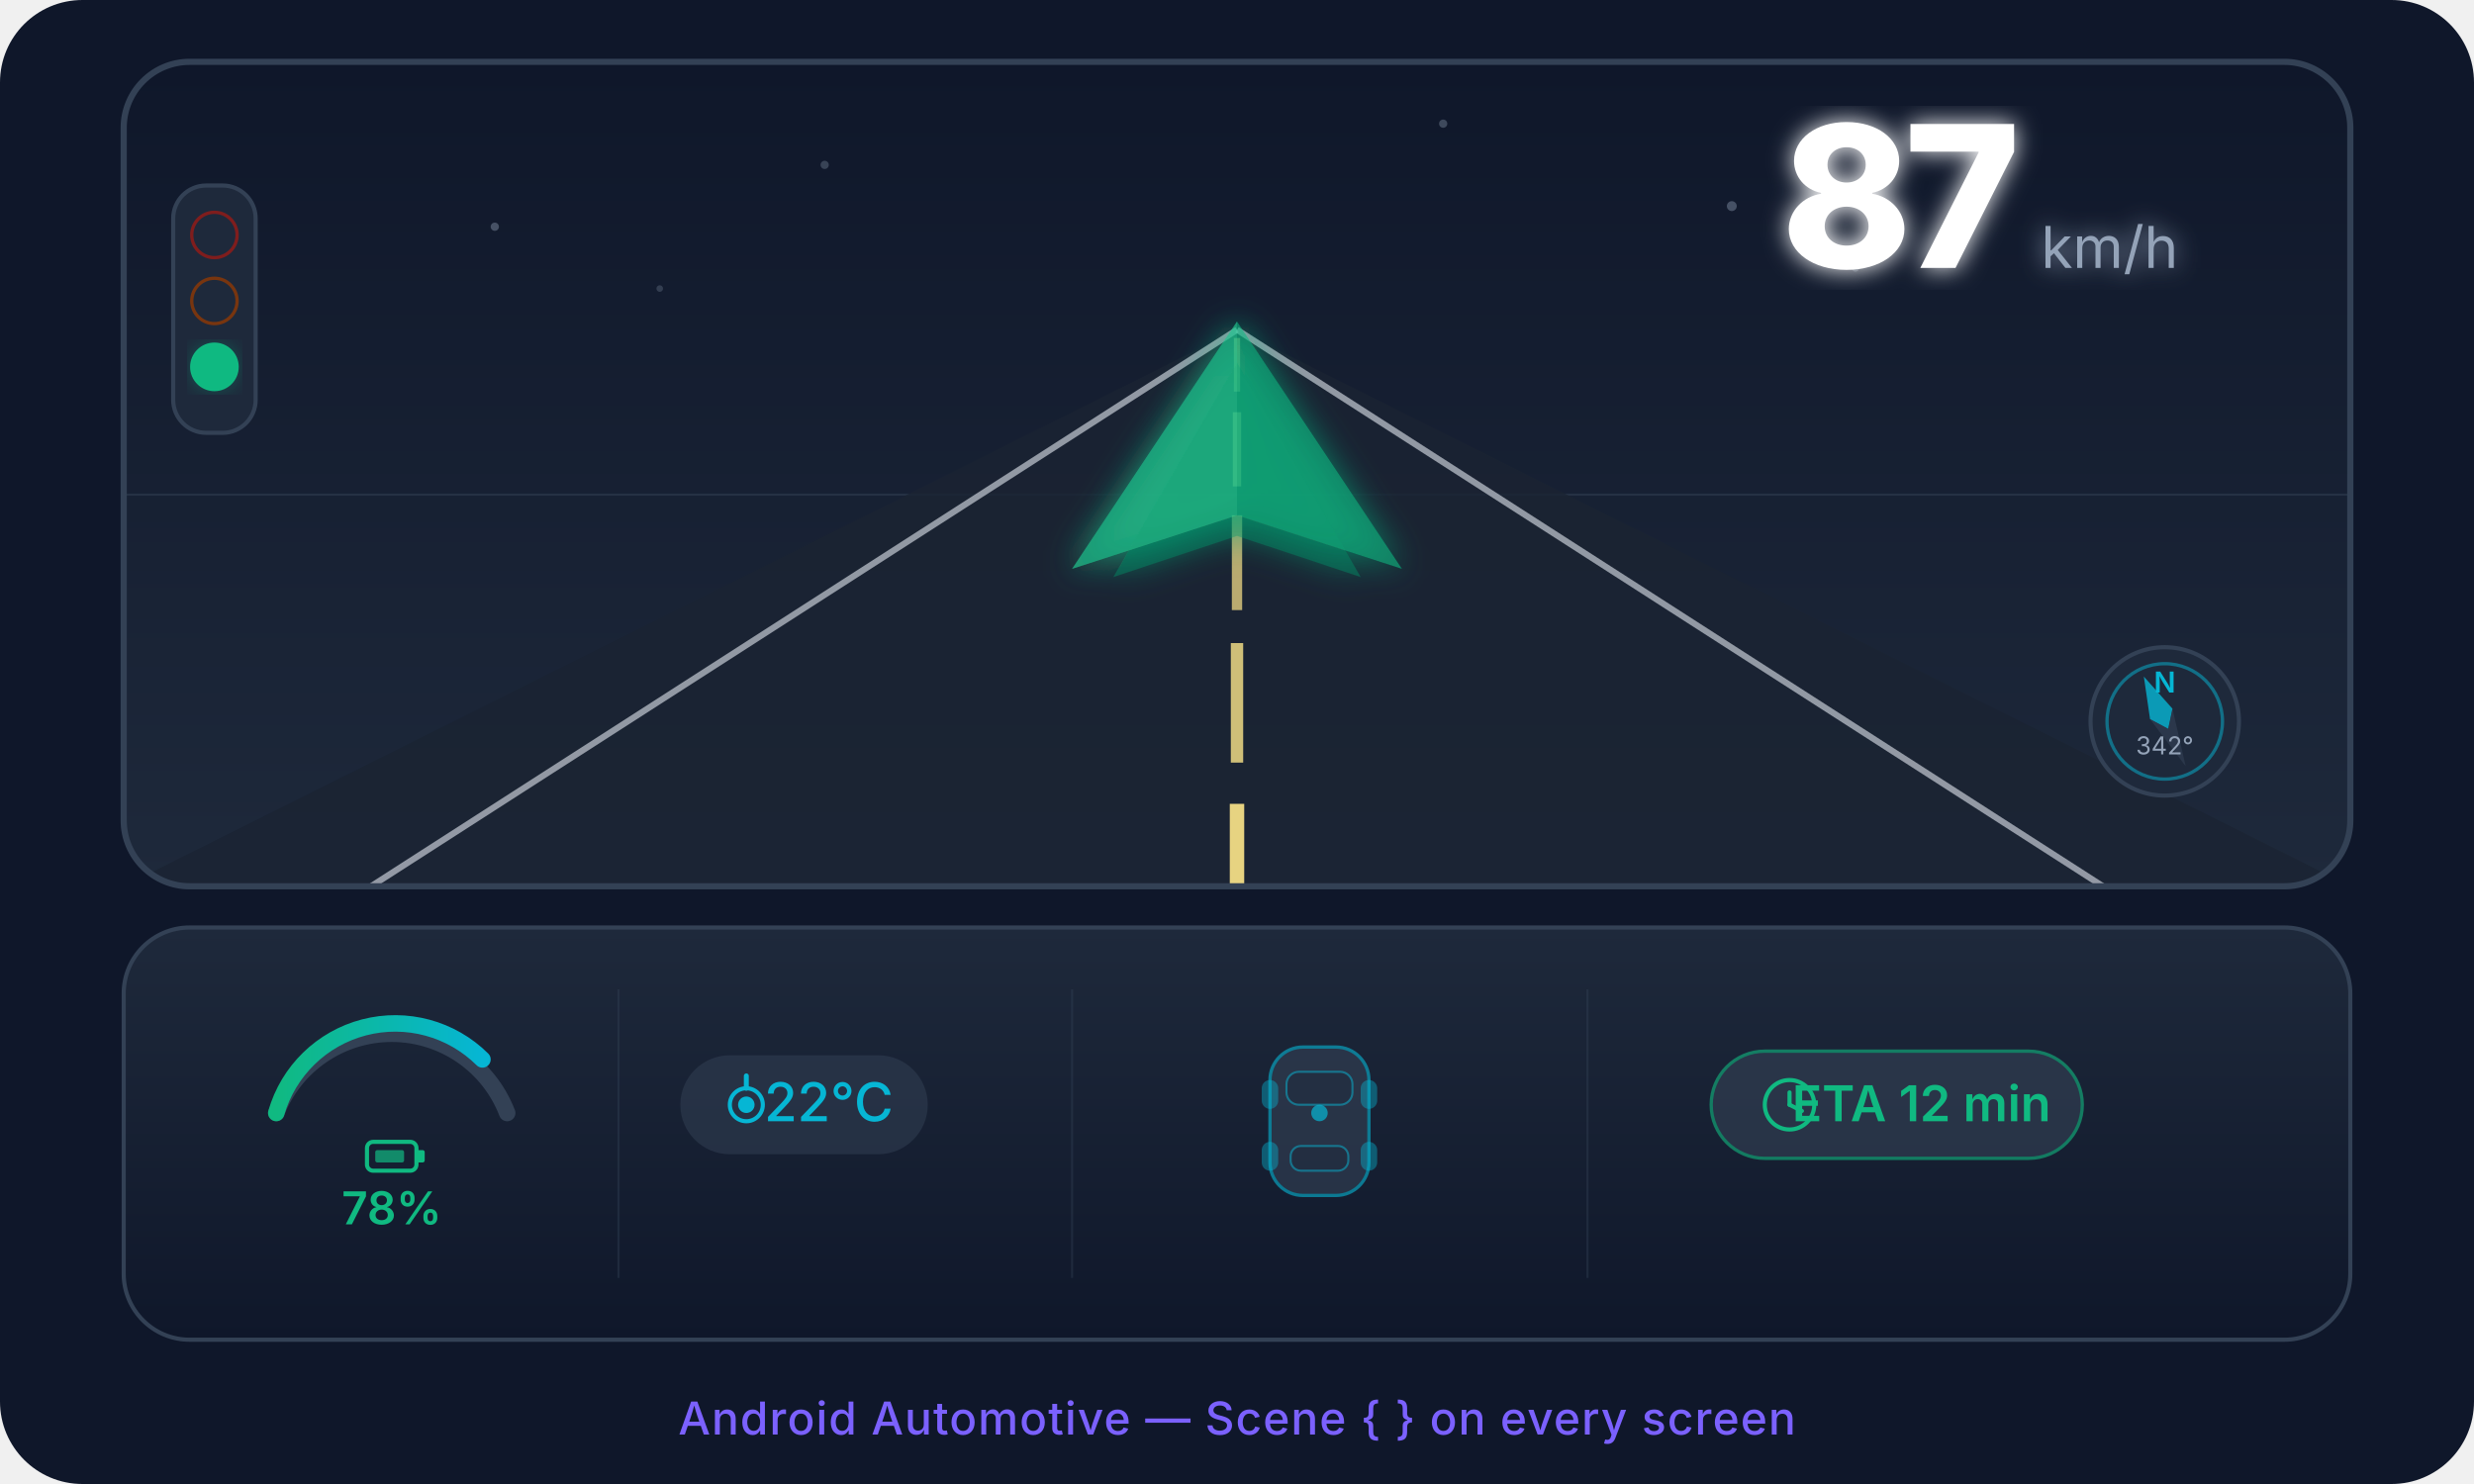
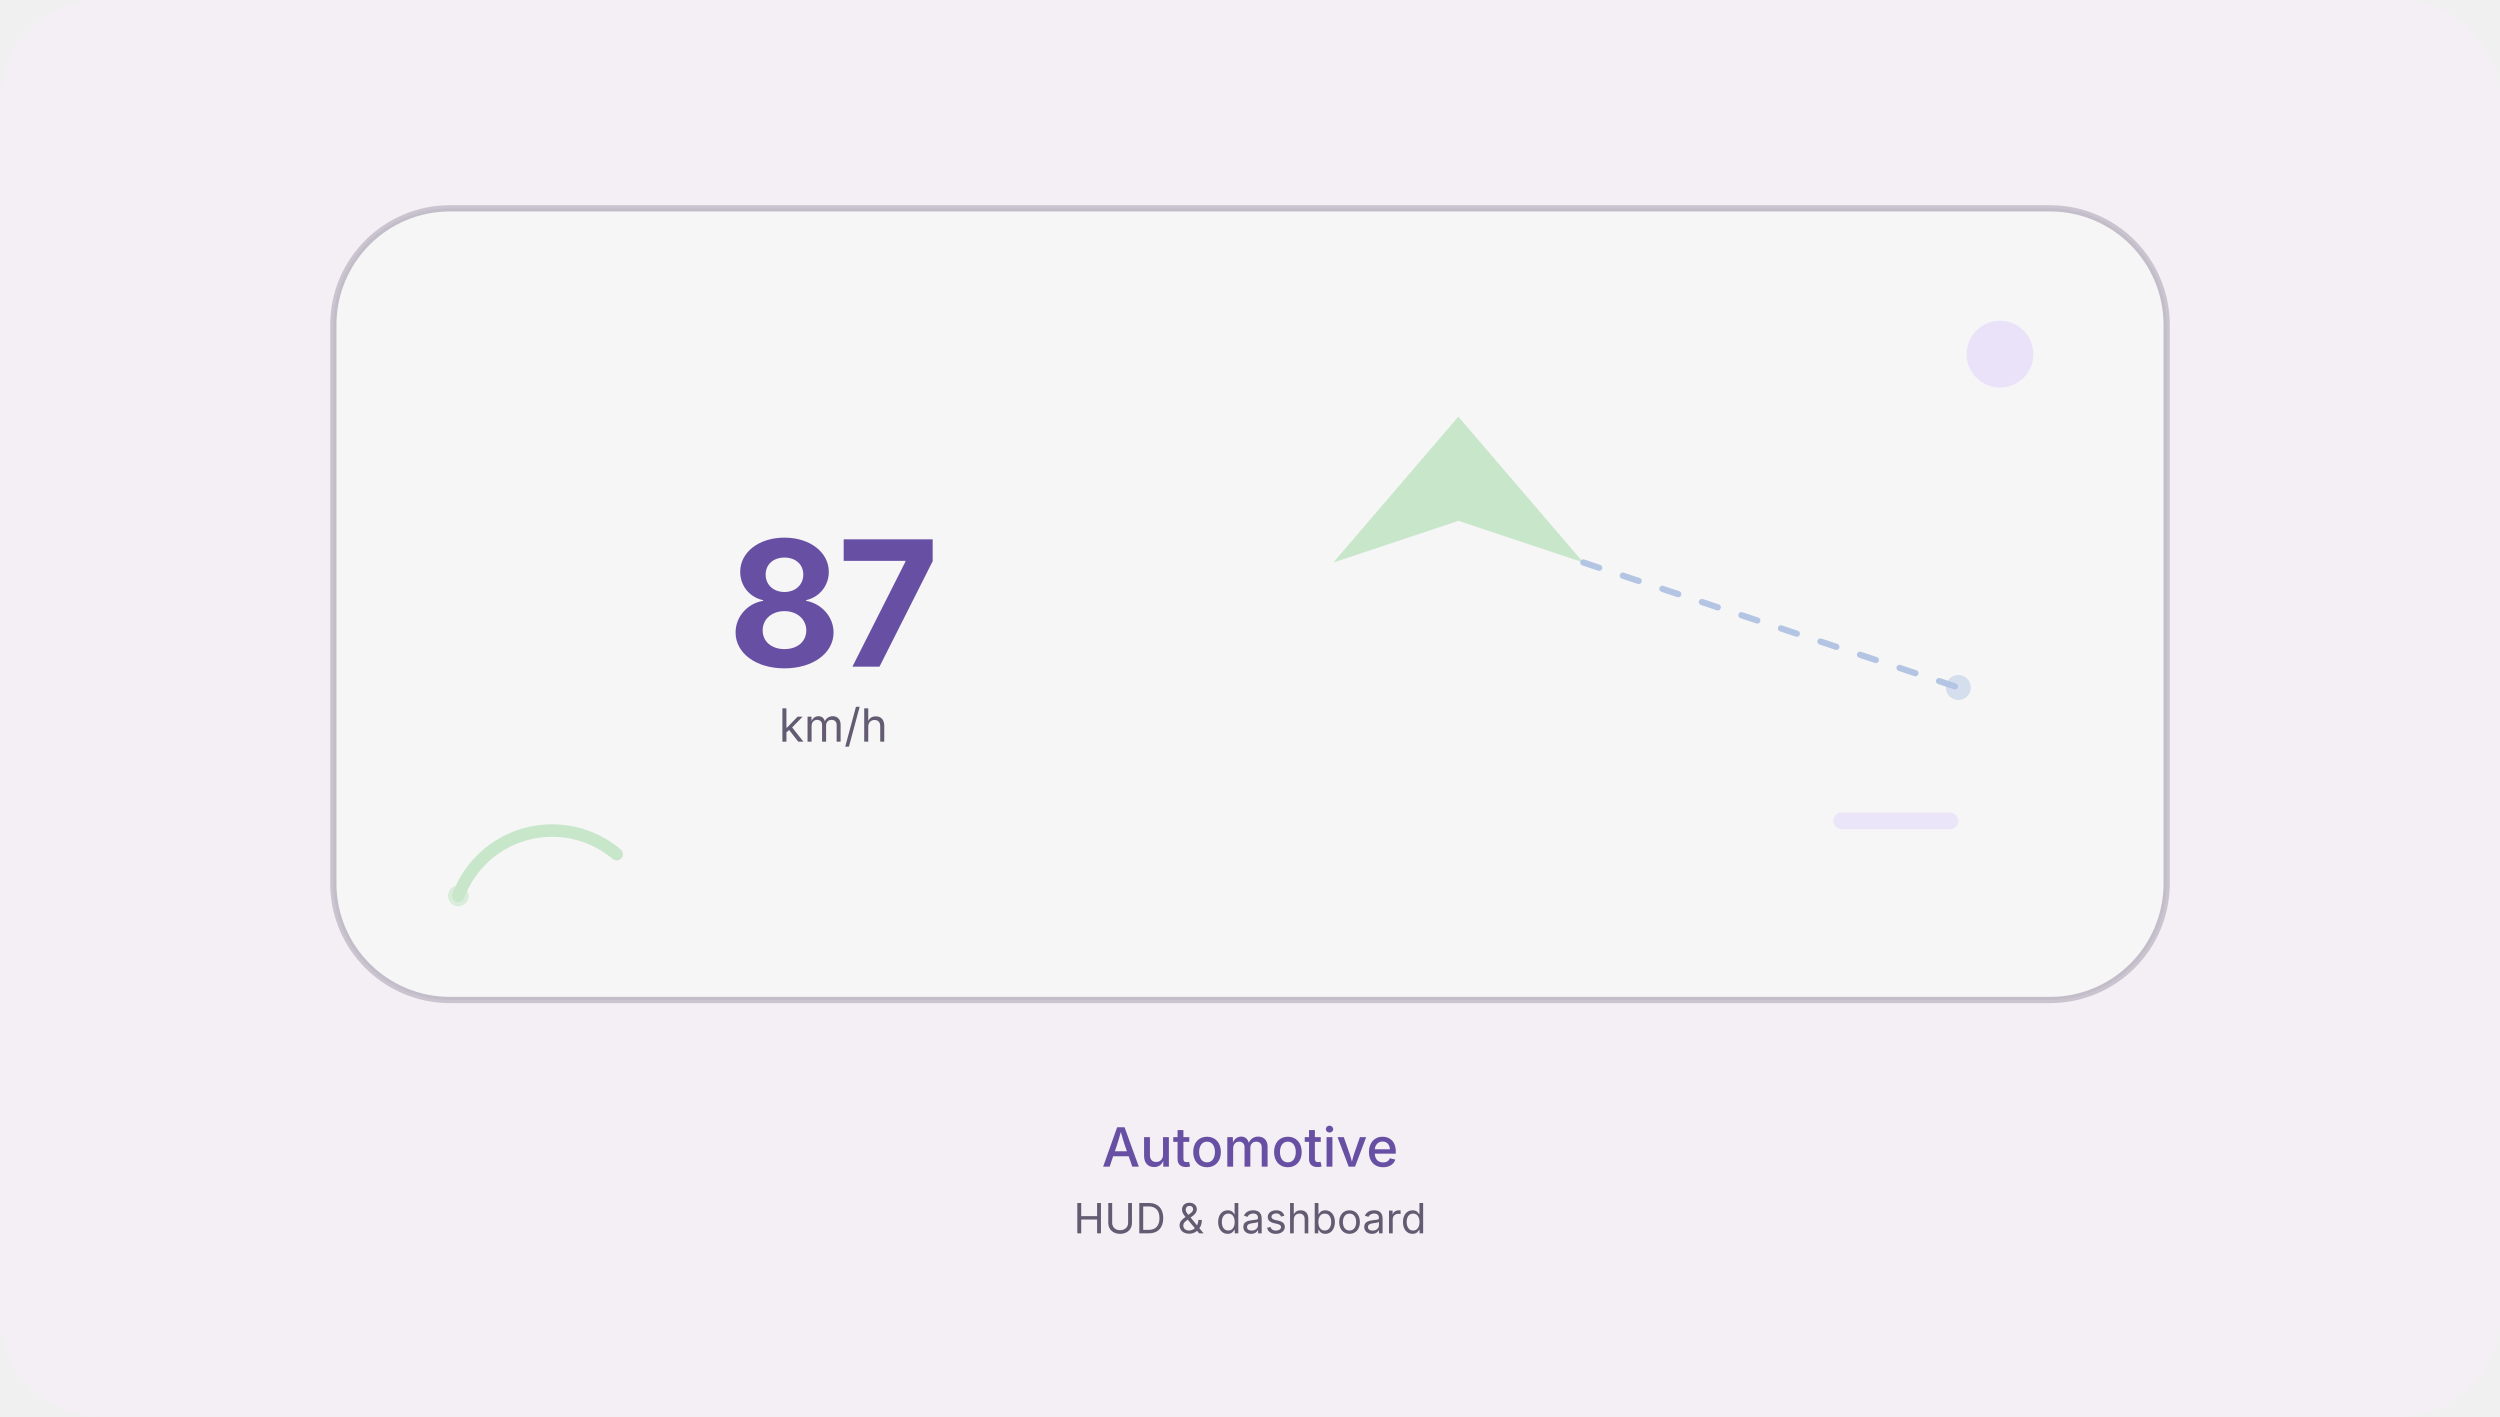
- <svg xmlns="http://www.w3.org/2000/svg" viewBox="0 0 600 360" width="600" height="360">
-   <defs>
-     <linearGradient id="bg" x1="0" y1="0" x2="0" y2="1">
-       <stop offset="0%" stop-color="#0F172A" />
-       <stop offset="100%" stop-color="#1E293B" />
-     </linearGradient>
-     <linearGradient id="road" x1="0" y1="0" x2="0" y2="1">
-       <stop offset="0%" stop-color="#1E293B" />
-       <stop offset="100%" stop-color="#334155" />
-     </linearGradient>
-     <filter id="glow">
-       <feGaussianBlur stdDeviation="4" result="blur" />
-       <feMerge>
-         <feMergeNode in="blur" />
-         <feMergeNode in="SourceGraphic" />
-       </feMerge>
-     </filter>
-     <filter id="cyanGlow">
-       <feGaussianBlur stdDeviation="2.5" result="blur" />
-       <feMerge>
-         <feMergeNode in="blur" />
-         <feMergeNode in="SourceGraphic" />
-       </feMerge>
-     </filter>
-     <filter id="textGlow">
-       <feGaussianBlur stdDeviation="3" result="blur" />
-       <feMerge>
-         <feMergeNode in="blur" />
-         <feMergeNode in="SourceGraphic" />
-       </feMerge>
-     </filter>
-     <linearGradient id="dashPanel" x1="0" y1="0" x2="0" y2="1">
-       <stop offset="0%" stop-color="#1E293B" />
-       <stop offset="100%" stop-color="#0F172A" />
-     </linearGradient>
-     <linearGradient id="batteryGrad" x1="0" y1="0" x2="1" y2="0">
-       <stop offset="0%" stop-color="#10B981" />
-       <stop offset="100%" stop-color="#06B6D4" />
-     </linearGradient>
-     <clipPath id="windshield">
-       <rect x="30" y="15" width="540" height="200" rx="16" />
-     </clipPath>
-   </defs>
-   <rect width="600" height="360" rx="20" fill="#0F172A" />
-   <g clip-path="url(#windshield)">
-     <rect x="30" y="15" width="540" height="200" fill="url(#bg)" />
-     <line x1="30" y1="120" x2="570" y2="120" stroke="#334155" stroke-width="0.5" opacity="0.5" />
-     <polygon points="300,80 570,215 30,215" fill="#1a2332" opacity="0.8" />
-     <line x1="300" y1="80" x2="90" y2="215" stroke="#E2E8F0" stroke-width="1.5" opacity="0.6" />
-     <line x1="300" y1="80" x2="510" y2="215" stroke="#E2E8F0" stroke-width="1.5" opacity="0.6" />
-     <line x1="300" y1="82" x2="300" y2="95" stroke="#FDE68A" stroke-width="1.5" opacity="0.5" />
-     <line x1="300" y1="100" x2="300" y2="118" stroke="#FDE68A" stroke-width="2" opacity="0.6" />
-     <line x1="300" y1="125" x2="300" y2="148" stroke="#FDE68A" stroke-width="2.5" opacity="0.7" />
-     <line x1="300" y1="156" x2="300" y2="185" stroke="#FDE68A" stroke-width="3" opacity="0.8" />
-     <line x1="300" y1="195" x2="300" y2="215" stroke="#FDE68A" stroke-width="3.5" opacity="0.9" />
-     <g filter="url(#glow)" opacity="0.85">
-       <polygon points="300,88 330,140 300,130 270,140" fill="#059669" opacity="0.5" />
-       <polygon points="300,78 340,138 300,125 260,138" fill="#10B981" opacity="0.7" />
-       <polygon points="300,78 300,125 260,138" fill="#34D399" opacity="0.4" />
-     </g>
-     <circle cx="120" cy="55" r="1" fill="#94A3B8" opacity="0.4" />
-     <circle cx="200" cy="40" r="1" fill="#94A3B8" opacity="0.3" />
-     <circle cx="420" cy="50" r="1.2" fill="#94A3B8" opacity="0.4" />
-     <circle cx="480" cy="35" r="0.8" fill="#94A3B8" opacity="0.3" />
-     <circle cx="350" cy="30" r="1" fill="#94A3B8" opacity="0.35" />
-     <circle cx="160" cy="70" r="0.8" fill="#94A3B8" opacity="0.25" />
-     <circle cx="450" cy="65" r="0.9" fill="#94A3B8" opacity="0.3" />
-   </g>
-   <rect x="30" y="15" width="540" height="200" rx="16" fill="none" stroke="#334155" stroke-width="1.5" />
-   <g filter="url(#textGlow)">
-     <text x="490" y="65" font-family="'SF Pro Display', 'Inter', system-ui, sans-serif" font-size="48" font-weight="800" fill="white" text-anchor="end" letter-spacing="-2">87</text>
-     <text x="495" y="65" font-family="'SF Pro Display', 'Inter', system-ui, sans-serif" font-size="14" font-weight="400" fill="#94A3B8" text-anchor="start">km/h</text>
-   </g>
-   <g transform="translate(525, 175)">
-     <circle cx="0" cy="0" r="18" fill="#1E293B" stroke="#334155" stroke-width="1" />
-     <circle cx="0" cy="0" r="14" fill="none" stroke="#06B6D4" stroke-width="0.8" opacity="0.5" />
-     <text x="0" y="-7" font-family="'Inter', sans-serif" font-size="7" fill="#06B6D4" text-anchor="middle" font-weight="600">N</text>
-     <polygon points="0,-12 3,-2 0,2 -3,-2" fill="#06B6D4" opacity="0.8" transform="rotate(-25)" />
-     <polygon points="0,2 3,-2 0,12 -3,-2" fill="#334155" opacity="0.6" transform="rotate(-25)" />
-     <text x="0" y="8" font-family="'Inter', sans-serif" font-size="6" fill="#94A3B8" text-anchor="middle">342°</text>
-   </g>
-   <g transform="translate(52, 50)">
-     <rect x="-10" y="-5" width="20" height="60" rx="8" fill="#1E293B" stroke="#334155" stroke-width="1" />
-     <circle cx="0" cy="7" r="5.5" fill="#1E293B" stroke="#7f1d1d" stroke-width="0.8" />
-     <circle cx="0" cy="23" r="5.5" fill="#1E293B" stroke="#78350f" stroke-width="0.8" />
-     <circle cx="0" cy="39" r="5.5" fill="#10B981" stroke="#10B981" stroke-width="0.8" />
-     <circle cx="0" cy="39" r="5.5" fill="#10B981" opacity="0.4" filter="url(#cyanGlow)" />
-   </g>
-   <rect x="30" y="225" width="540" height="100" rx="16" fill="url(#dashPanel)" stroke="#334155" stroke-width="1" />
-   <g transform="translate(95, 275)">
-     <path d="M -28,-5 A 30 30 0 0 1 28,-5" fill="none" stroke="#334155" stroke-width="4" stroke-linecap="round" />
-     <path d="M -28,-5 A 30 30 0 0 1 22,-18" fill="none" stroke="url(#batteryGrad)" stroke-width="4" stroke-linecap="round" />
-     <rect x="-6" y="2" width="12" height="7" rx="1.5" fill="none" stroke="#10B981" stroke-width="1" />
-     <rect x="6" y="4" width="2" height="3" rx="0.5" fill="#10B981" />
-     <rect x="-4" y="4" width="7" height="3" rx="0.5" fill="#10B981" opacity="0.7" />
-     <text x="0" y="22" font-family="'Inter', sans-serif" font-size="11" fill="#10B981" text-anchor="middle" font-weight="600">78%</text>
-   </g>
-   <g transform="translate(195, 268)">
-     <rect x="-30" y="-12" width="60" height="24" rx="12" fill="#334155" opacity="0.5" />
-     <circle cx="-14" cy="0" r="4" fill="none" stroke="#06B6D4" stroke-width="1" />
-     <line x1="-14" y1="-7" x2="-14" y2="-4" stroke="#06B6D4" stroke-width="1.2" stroke-linecap="round" />
-     <circle cx="-14" cy="0" r="2" fill="#06B6D4" />
-     <text x="6" y="4" font-family="'Inter', sans-serif" font-size="13" fill="#06B6D4" text-anchor="middle" font-weight="500">22°C</text>
-   </g>
-   <g transform="translate(320, 272)">
-     <rect x="-12" y="-18" width="24" height="36" rx="8" fill="#334155" stroke="#06B6D4" stroke-width="0.8" opacity="0.6" />
-     <rect x="-8" y="-12" width="16" height="8" rx="3" fill="#1E293B" stroke="#06B6D4" stroke-width="0.5" opacity="0.5" />
-     <rect x="-7" y="6" width="14" height="6" rx="2.5" fill="#1E293B" stroke="#06B6D4" stroke-width="0.5" opacity="0.5" />
-     <rect x="-14" y="-10" width="4" height="7" rx="2" fill="#06B6D4" opacity="0.4" />
-     <rect x="10" y="-10" width="4" height="7" rx="2" fill="#06B6D4" opacity="0.4" />
-     <rect x="-14" y="5" width="4" height="7" rx="2" fill="#06B6D4" opacity="0.4" />
-     <rect x="10" y="5" width="4" height="7" rx="2" fill="#06B6D4" opacity="0.4" />
-     <circle cx="0" cy="-2" r="2" fill="#06B6D4" opacity="0.7" />
-   </g>
-   <g transform="translate(460, 268)">
-     <rect x="-45" y="-13" width="90" height="26" rx="13" fill="#334155" opacity="0.6" stroke="#10B981" stroke-width="0.8" />
-     <circle cx="-26" cy="0" r="6" fill="none" stroke="#10B981" stroke-width="1" />
-     <line x1="-26" y1="-3" x2="-26" y2="0" stroke="#10B981" stroke-width="1" stroke-linecap="round" />
-     <line x1="-26" y1="0" x2="-23" y2="1.5" stroke="#10B981" stroke-width="1" stroke-linecap="round" />
-     <text x="6" y="4" font-family="'Inter', sans-serif" font-size="12" fill="#10B981" text-anchor="middle" font-weight="600">ETA 12 min</text>
-   </g>
-   <line x1="150" y1="240" x2="150" y2="310" stroke="#334155" stroke-width="0.5" opacity="0.4" />
-   <line x1="260" y1="240" x2="260" y2="310" stroke="#334155" stroke-width="0.5" opacity="0.4" />
-   <line x1="385" y1="240" x2="385" y2="310" stroke="#334155" stroke-width="0.5" opacity="0.4" />
-   <text x="300" y="348" font-family="'Inter', system-ui, sans-serif" font-size="11" fill="#7B61FF" text-anchor="middle" font-weight="500" letter-spacing="0.3">Android Automotive — Scene { } on every screen</text>
+ <svg xmlns="http://www.w3.org/2000/svg" viewBox="0 0 600 340" width="600" height="340">
+   <rect width="600" height="340" rx="24" fill="#F4EFF4" />
+   <rect x="80" y="50" width="440" height="190" rx="28" fill="white" stroke="#CAC4D0" stroke-width="1.5" />
+   <rect x="80" y="50" width="440" height="190" rx="28" fill="#1C1B1F" opacity="0.04" />
+   <text x="200" y="160" font-family="'Google Sans', 'Inter', system-ui, sans-serif" font-size="42" font-weight="700" fill="#6750A4" text-anchor="middle" letter-spacing="-1">87</text>
+   <text x="200" y="178" font-family="'Google Sans', 'Inter', system-ui, sans-serif" font-size="11" fill="#625B71" text-anchor="middle" font-weight="400">km/h</text>
+   <path d="M 350,100 L 380,135 L 350,125 L 320,135 Z" fill="#C8E6C9" />
+   <line x1="380" y1="135" x2="470" y2="165" stroke="#B4C5E4" stroke-width="1.5" stroke-dasharray="4 6" stroke-linecap="round" />
+   <circle cx="470" cy="165" r="3" fill="#B4C5E4" opacity="0.5" />
+   <path d="M 110,215 A 24 24 0 0 1 148,205" fill="none" stroke="#C8E6C9" stroke-width="3" stroke-linecap="round" />
+   <circle cx="110" cy="215" r="2.5" fill="#C8E6C9" opacity="0.6" />
+   <circle cx="480" cy="85" r="8" fill="#D0BCFF" opacity="0.35" />
+   <rect x="440" y="195" width="30" height="4" rx="2" fill="#D0BCFF" opacity="0.3" />
+   <text x="300" y="280" font-family="'Google Sans', 'Inter', system-ui, sans-serif" font-size="13" fill="#6750A4" text-anchor="middle" font-weight="500">Automotive</text>
+   <text x="300" y="296" font-family="'Google Sans', 'Inter', system-ui, sans-serif" font-size="10" fill="#625B71" text-anchor="middle" font-weight="400">HUD &amp; dashboard</text>
</svg>
